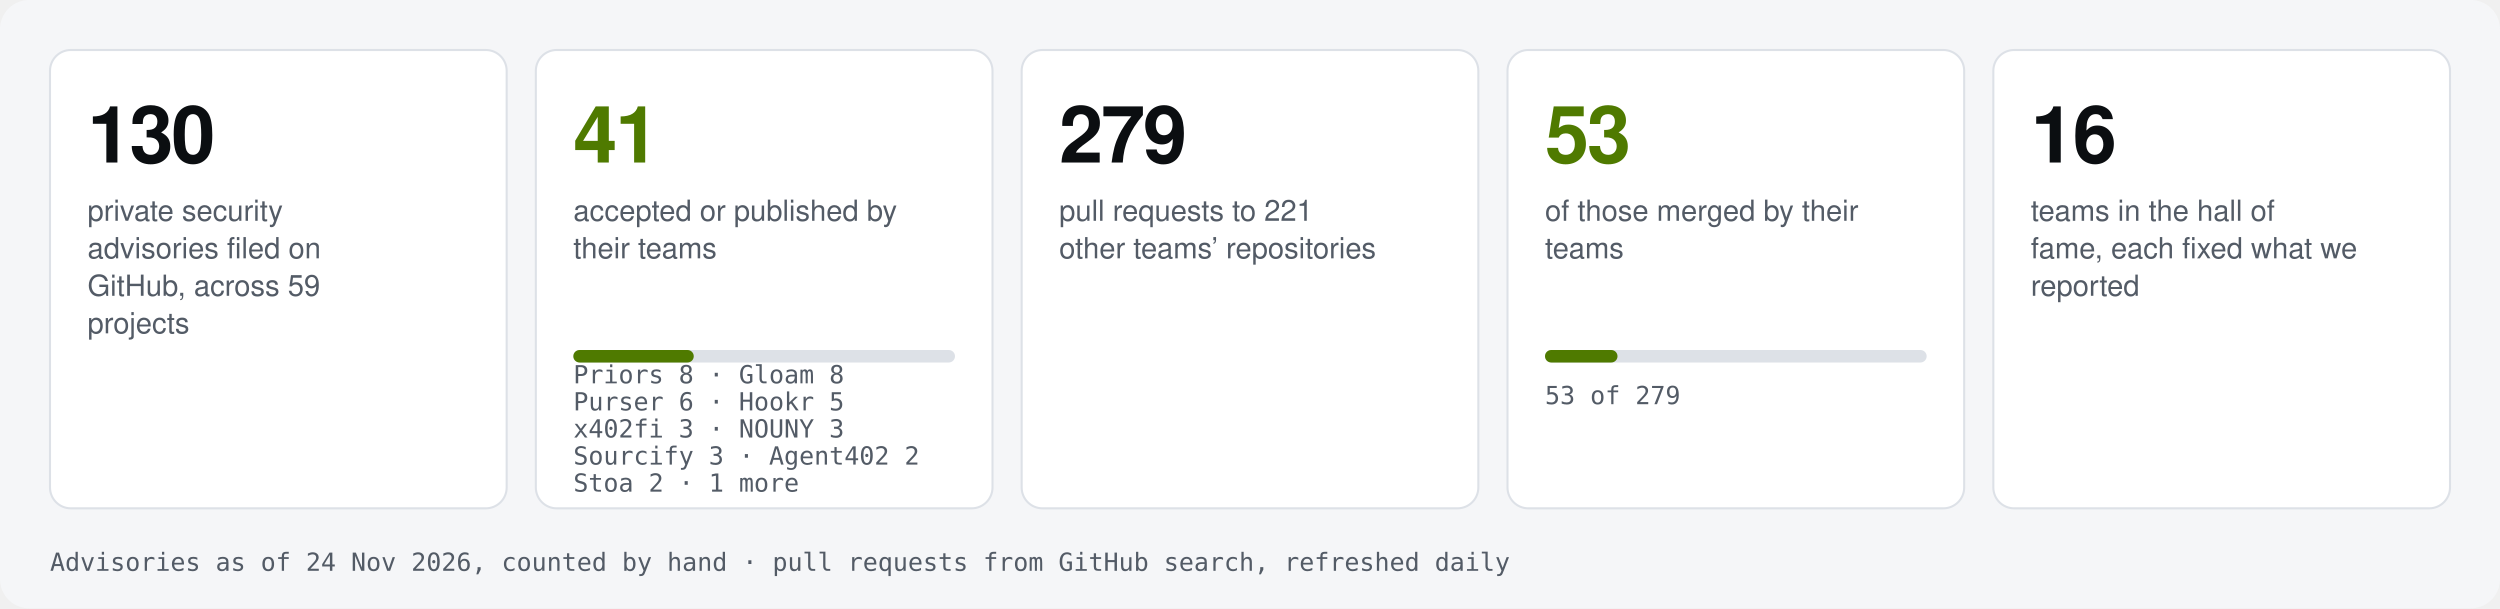
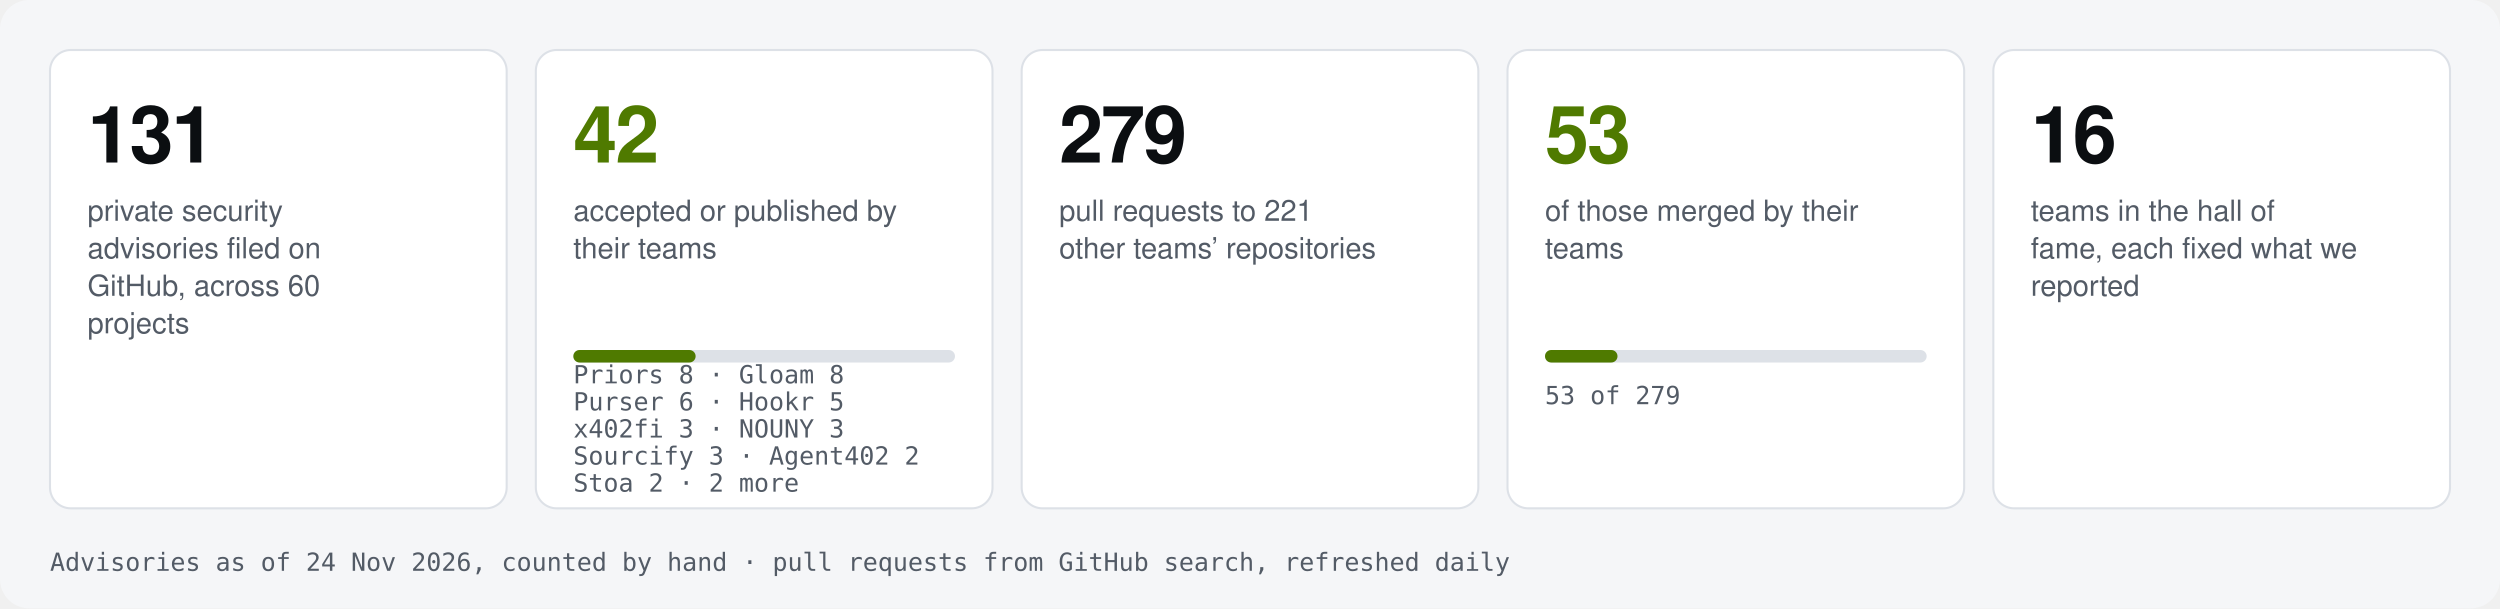
- <svg xmlns="http://www.w3.org/2000/svg" width="1200" height="292" viewBox="0 0 1200 292" role="img" aria-label="130 private security advisories filed on GitHub across 59 projects, 41 accepted or published; 279 pull requests to 221 other teams' repositories, 53 merged; 16 teams in the hall of fame">
+ <svg xmlns="http://www.w3.org/2000/svg" width="1200" height="292" viewBox="0 0 1200 292" role="img" aria-label="131 private security advisories filed on GitHub across 60 projects, 42 accepted or published; 279 pull requests to 221 other teams' repositories, 53 merged; 16 teams in the hall of fame">
  <style>.g{transform-box:fill-box;transform-origin:left;animation:grow 1.2s ease-out both}@keyframes grow{from{transform:scaleX(0)}}@media (prefers-reduced-motion: reduce){*{animation:none!important}}</style>
  <rect width="1200" height="292" rx="14" fill="#F5F6F8" />
  <g>
    <rect x="24.0" y="24" width="219.2" height="220" rx="10" fill="#FFFFFF" stroke="#DDE1E7" />
-     <text x="42.0" y="78" font-family="-apple-system,BlinkMacSystemFont,'Segoe UI',Helvetica,Arial,sans-serif" font-size="38" font-weight="700" letter-spacing="-1" fill="#0B0E11">130</text>
+     <text x="42.0" y="78" font-family="-apple-system,BlinkMacSystemFont,'Segoe UI',Helvetica,Arial,sans-serif" font-size="38" font-weight="700" letter-spacing="-1" fill="#0B0E11">131</text>
    <text x="42.0" y="106" text-anchor="start" font-family="-apple-system,BlinkMacSystemFont,'Segoe UI',Helvetica,Arial,sans-serif" font-size="14" font-weight="400" fill="#535B66">private security</text>
    <text x="42.0" y="124" text-anchor="start" font-family="-apple-system,BlinkMacSystemFont,'Segoe UI',Helvetica,Arial,sans-serif" font-size="14" font-weight="400" fill="#535B66">advisories filed on</text>
-     <text x="42.0" y="142" text-anchor="start" font-family="-apple-system,BlinkMacSystemFont,'Segoe UI',Helvetica,Arial,sans-serif" font-size="14" font-weight="400" fill="#535B66">GitHub, across 59</text>
+     <text x="42.0" y="142" text-anchor="start" font-family="-apple-system,BlinkMacSystemFont,'Segoe UI',Helvetica,Arial,sans-serif" font-size="14" font-weight="400" fill="#535B66">GitHub, across 60</text>
    <text x="42.0" y="160" text-anchor="start" font-family="-apple-system,BlinkMacSystemFont,'Segoe UI',Helvetica,Arial,sans-serif" font-size="14" font-weight="400" fill="#535B66">projects</text>
  </g>
  <g>
    <rect x="257.2" y="24" width="219.2" height="220" rx="10" fill="#FFFFFF" stroke="#DDE1E7" />
-     <text x="275.2" y="78" font-family="-apple-system,BlinkMacSystemFont,'Segoe UI',Helvetica,Arial,sans-serif" font-size="38" font-weight="700" letter-spacing="-1" fill="#4F7A00">41</text>
+     <text x="275.2" y="78" font-family="-apple-system,BlinkMacSystemFont,'Segoe UI',Helvetica,Arial,sans-serif" font-size="38" font-weight="700" letter-spacing="-1" fill="#4F7A00">42</text>
    <text x="275.2" y="106" text-anchor="start" font-family="-apple-system,BlinkMacSystemFont,'Segoe UI',Helvetica,Arial,sans-serif" font-size="14" font-weight="400" fill="#535B66">accepted or published by</text>
    <text x="275.2" y="124" text-anchor="start" font-family="-apple-system,BlinkMacSystemFont,'Segoe UI',Helvetica,Arial,sans-serif" font-size="14" font-weight="400" fill="#535B66">their teams</text>
    <rect x="275.2" y="168" width="183.2" height="6" rx="3" fill="#DDE1E7" />
-     <rect class="g" style="animation-delay:0.35s" x="275.2" y="168" width="57.8" height="6" rx="3" fill="#4F7A00" />
+     <rect class="g" style="animation-delay:0.35s" x="275.2" y="168" width="58.7" height="6" rx="3" fill="#4F7A00" />
    <text x="275.2" y="184" font-family="ui-monospace,SFMono-Regular,'SF Mono',Menlo,Consolas,monospace" font-size="12" fill="#535B66">Priors 8 · Gloam 8</text>
    <text x="275.2" y="197" font-family="ui-monospace,SFMono-Regular,'SF Mono',Menlo,Consolas,monospace" font-size="12" fill="#535B66">Purser 6 · Hookr 5</text>
    <text x="275.2" y="210" font-family="ui-monospace,SFMono-Regular,'SF Mono',Menlo,Consolas,monospace" font-size="12" fill="#535B66">x402fi 3 · NOUNY 3</text>
    <text x="275.2" y="223" font-family="ui-monospace,SFMono-Regular,'SF Mono',Menlo,Consolas,monospace" font-size="12" fill="#535B66">Sourcify 3 · Agent402 2</text>
-     <text x="275.2" y="236" font-family="ui-monospace,SFMono-Regular,'SF Mono',Menlo,Consolas,monospace" font-size="12" fill="#535B66">Stoa 2 · 1 more</text>
+     <text x="275.2" y="236" font-family="ui-monospace,SFMono-Regular,'SF Mono',Menlo,Consolas,monospace" font-size="12" fill="#535B66">Stoa 2 · 2 more</text>
  </g>
  <g>
    <rect x="490.4" y="24" width="219.2" height="220" rx="10" fill="#FFFFFF" stroke="#DDE1E7" />
    <text x="508.4" y="78" font-family="-apple-system,BlinkMacSystemFont,'Segoe UI',Helvetica,Arial,sans-serif" font-size="38" font-weight="700" letter-spacing="-1" fill="#0B0E11">279</text>
    <text x="508.4" y="106" text-anchor="start" font-family="-apple-system,BlinkMacSystemFont,'Segoe UI',Helvetica,Arial,sans-serif" font-size="14" font-weight="400" fill="#535B66">pull requests to 221</text>
    <text x="508.4" y="124" text-anchor="start" font-family="-apple-system,BlinkMacSystemFont,'Segoe UI',Helvetica,Arial,sans-serif" font-size="14" font-weight="400" fill="#535B66">other teams’ repositories</text>
  </g>
  <g>
    <rect x="723.6" y="24" width="219.2" height="220" rx="10" fill="#FFFFFF" stroke="#DDE1E7" />
    <text x="741.6" y="78" font-family="-apple-system,BlinkMacSystemFont,'Segoe UI',Helvetica,Arial,sans-serif" font-size="38" font-weight="700" letter-spacing="-1" fill="#4F7A00">53</text>
    <text x="741.6" y="106" text-anchor="start" font-family="-apple-system,BlinkMacSystemFont,'Segoe UI',Helvetica,Arial,sans-serif" font-size="14" font-weight="400" fill="#535B66">of those merged by their</text>
    <text x="741.6" y="124" text-anchor="start" font-family="-apple-system,BlinkMacSystemFont,'Segoe UI',Helvetica,Arial,sans-serif" font-size="14" font-weight="400" fill="#535B66">teams</text>
    <rect x="741.6" y="168" width="183.2" height="6" rx="3" fill="#DDE1E7" />
    <rect class="g" style="animation-delay:0.65s" x="741.6" y="168" width="34.8" height="6" rx="3" fill="#4F7A00" />
    <text x="741.6" y="194" font-family="ui-monospace,SFMono-Regular,'SF Mono',Menlo,Consolas,monospace" font-size="12" fill="#535B66">53 of 279</text>
  </g>
  <g>
    <rect x="956.8" y="24" width="219.2" height="220" rx="10" fill="#FFFFFF" stroke="#DDE1E7" />
    <text x="974.8" y="78" font-family="-apple-system,BlinkMacSystemFont,'Segoe UI',Helvetica,Arial,sans-serif" font-size="38" font-weight="700" letter-spacing="-1" fill="#0B0E11">16</text>
    <text x="974.8" y="106" text-anchor="start" font-family="-apple-system,BlinkMacSystemFont,'Segoe UI',Helvetica,Arial,sans-serif" font-size="14" font-weight="400" fill="#535B66">teams in the hall of</text>
    <text x="974.8" y="124" text-anchor="start" font-family="-apple-system,BlinkMacSystemFont,'Segoe UI',Helvetica,Arial,sans-serif" font-size="14" font-weight="400" fill="#535B66">fame, each fixed what we</text>
    <text x="974.8" y="142" text-anchor="start" font-family="-apple-system,BlinkMacSystemFont,'Segoe UI',Helvetica,Arial,sans-serif" font-size="14" font-weight="400" fill="#535B66">reported</text>
  </g>
  <text x="24" y="274" font-family="ui-monospace,SFMono-Regular,'SF Mono',Menlo,Consolas,monospace" font-size="12" fill="#535B66">Advisories as of 24 Nov 2026, counted by hand · pull requests from GitHub search, refreshed daily</text>
</svg>
